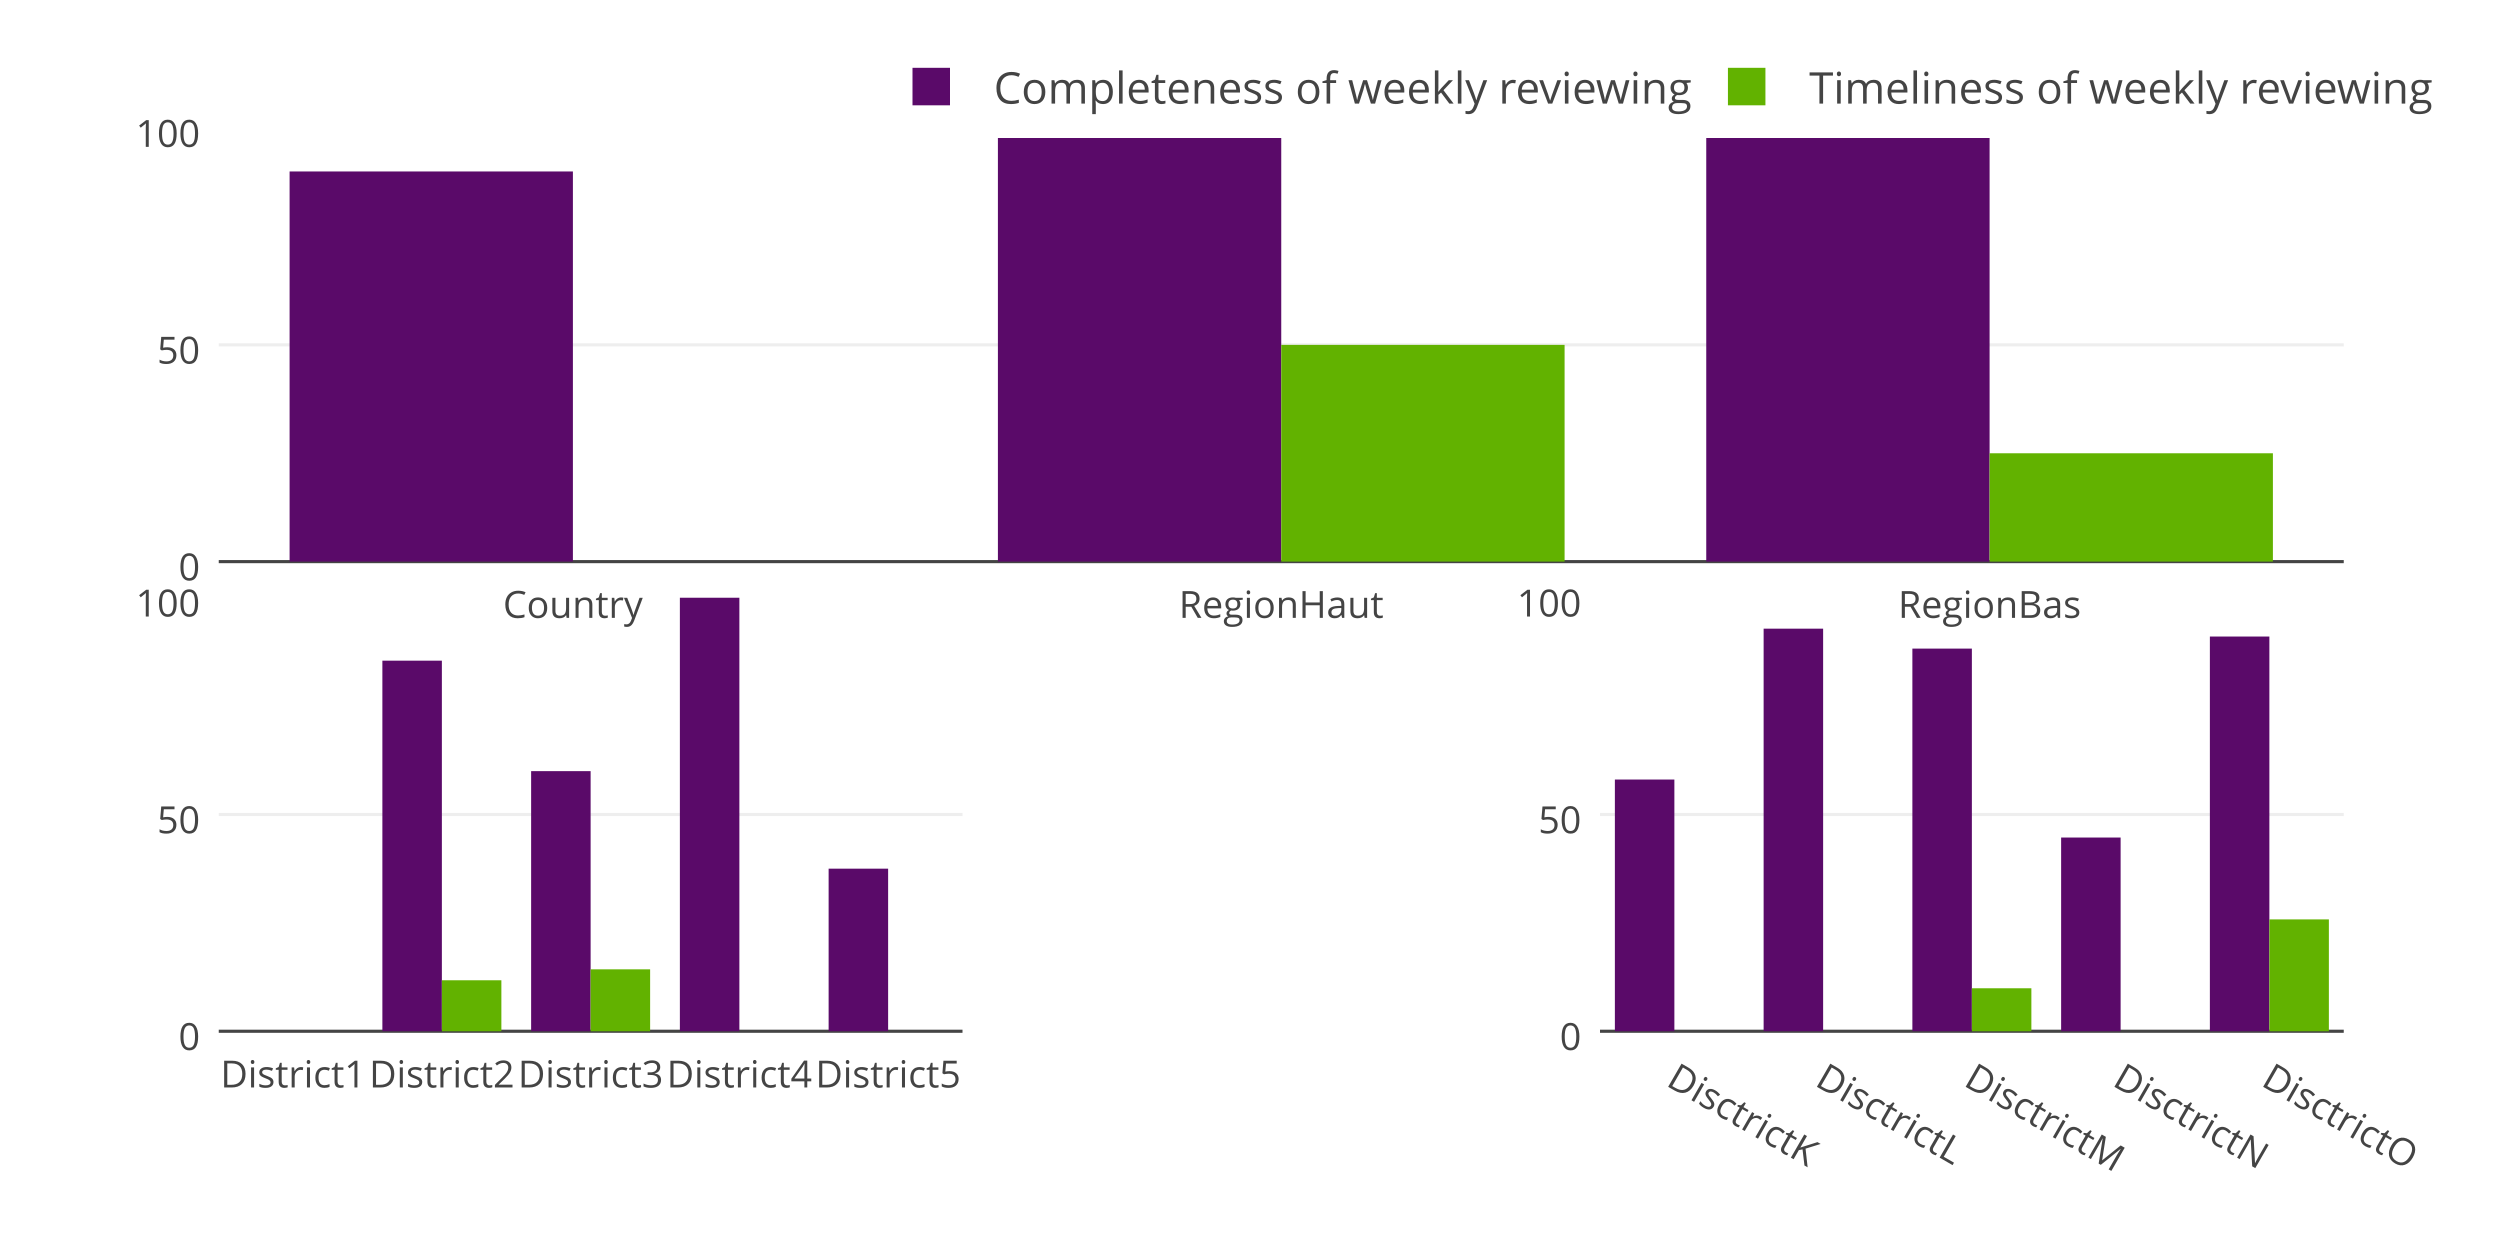
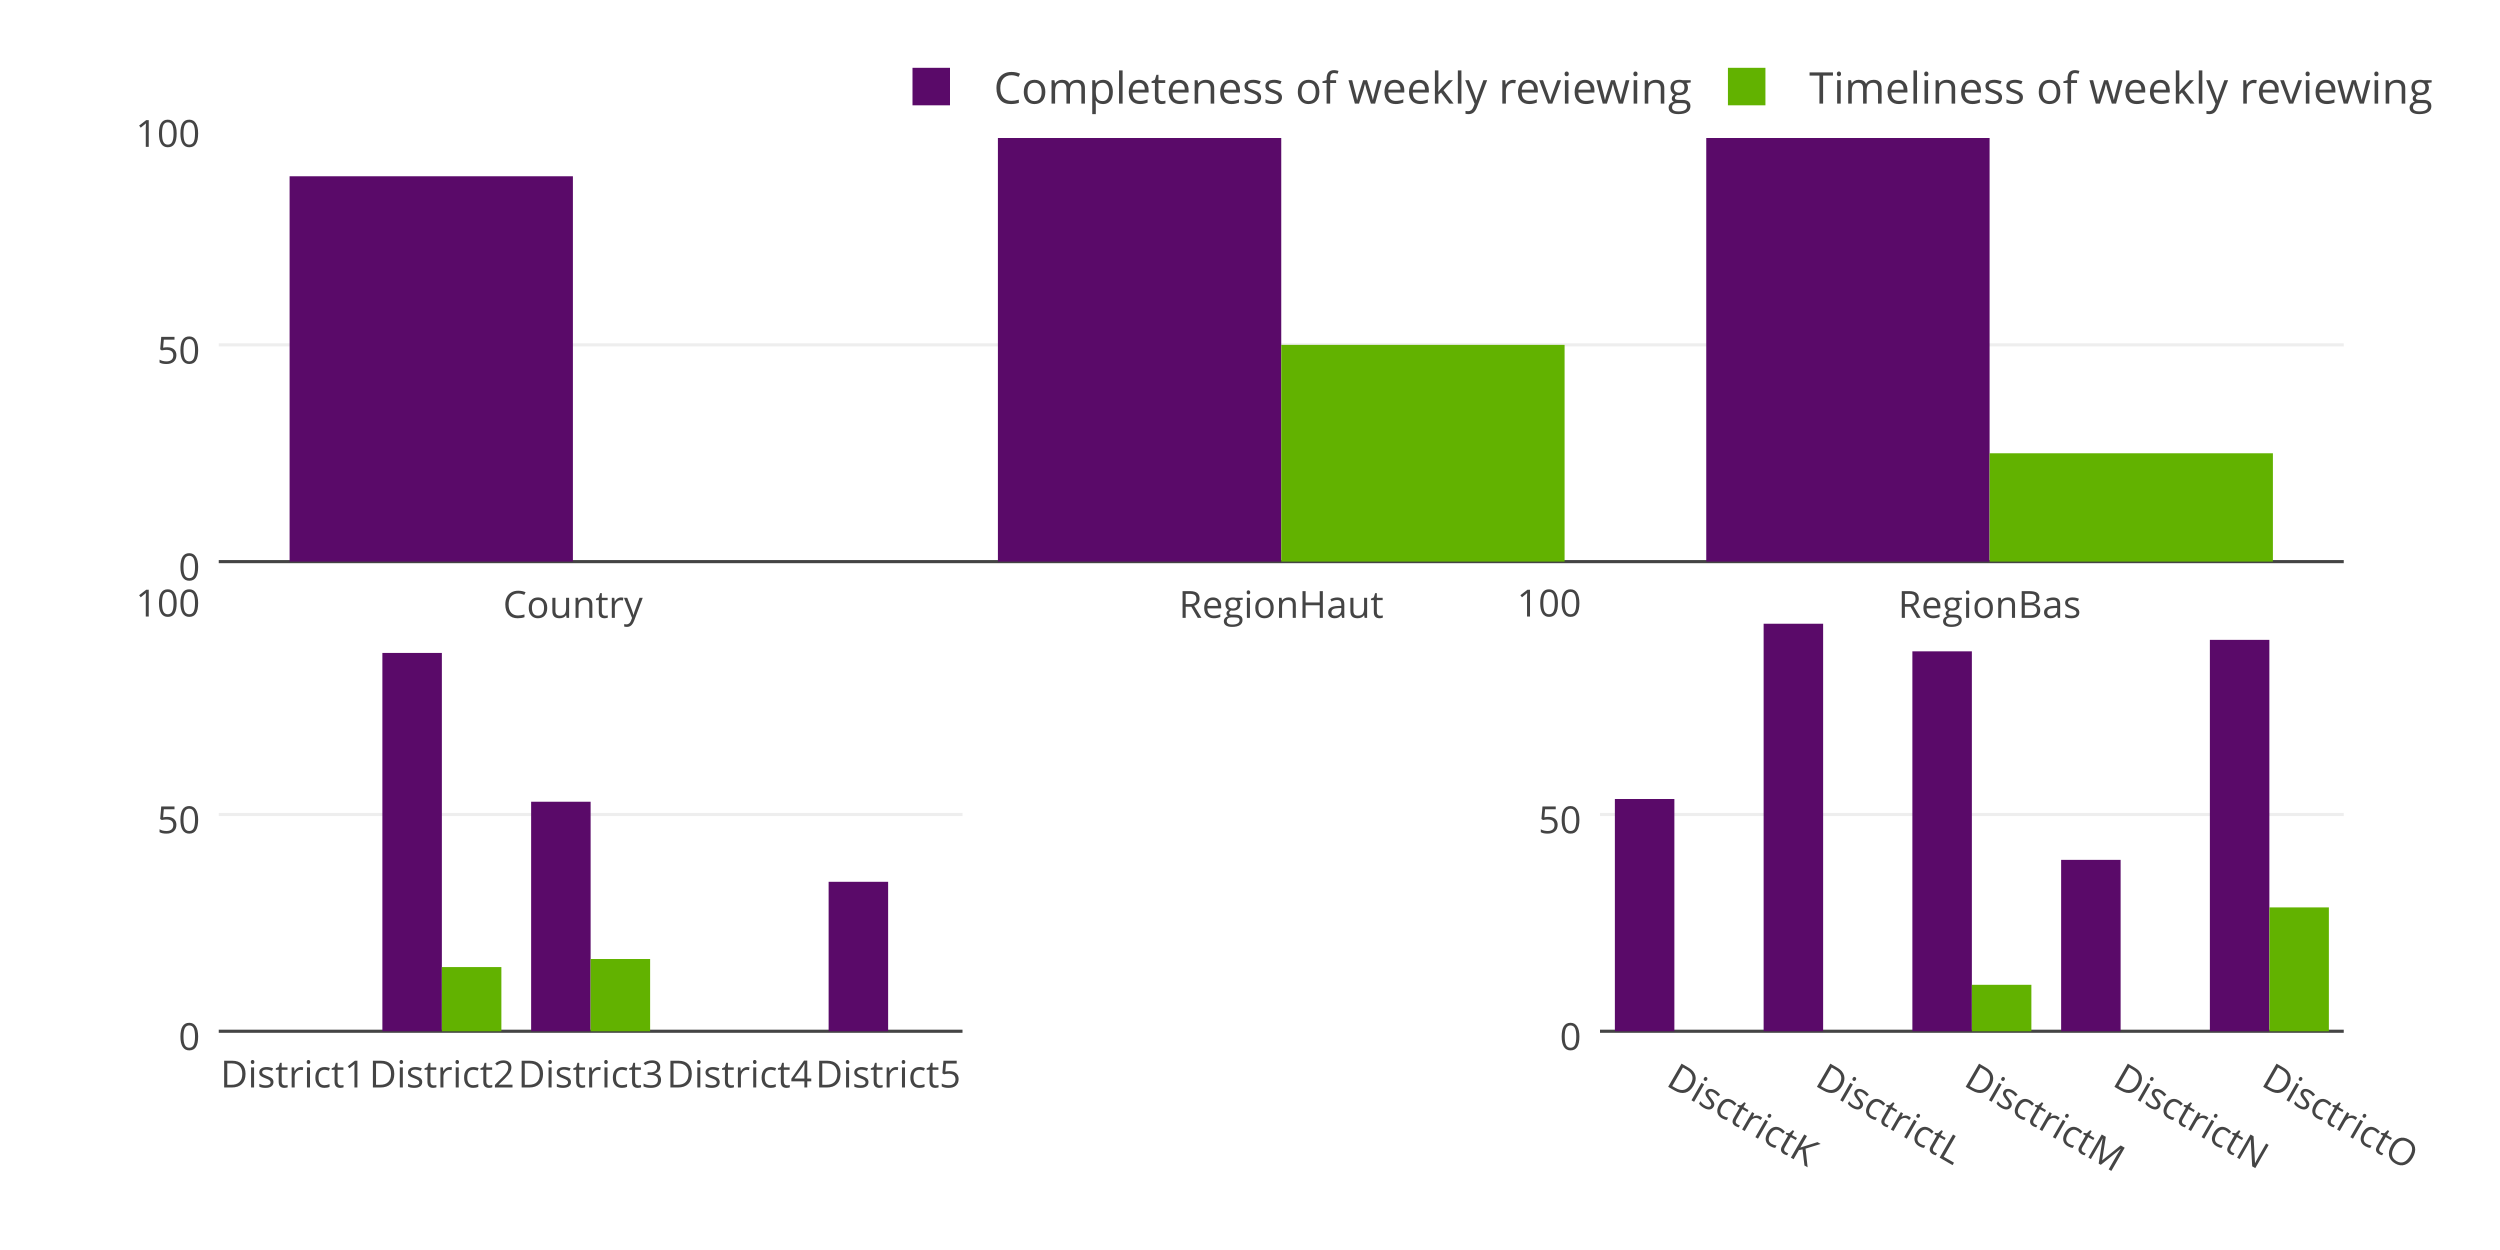
<svg xmlns="http://www.w3.org/2000/svg" class="main-svg" width="800" height="400" style="">
  <rect x="0" y="0" width="800" height="400" style="fill: rgb(255, 255, 255); fill-opacity: 1;" />
-   <defs id="defs-f006cd">
+   <defs id="defs-c389db">
    <g class="gradients" />
    <g class="clips">
-       <clipPath class="axesclip" id="clipf006cdx">
+       <clipPath class="axesclip" id="clipc389dbx">
        <rect x="70" y="0" width="680" height="400" />
      </clipPath>
-       <clipPath class="axesclip" id="clipf006cdy">
+       <clipPath class="axesclip" id="clipc389dby">
        <rect x="0" y="41" width="800" height="138.72" />
      </clipPath>
-       <clipPath class="axesclip" id="clipf006cdxy">
+       <clipPath class="axesclip" id="clipc389dbxy">
        <rect x="70" y="41" width="680" height="138.72" />
      </clipPath>
-       <clipPath class="axesclip" id="clipf006cdy2">
+       <clipPath class="axesclip" id="clipc389dby2">
        <rect x="0" y="191.28" width="800" height="138.72" />
      </clipPath>
-       <clipPath class="axesclip" id="clipf006cdxy2">
+       <clipPath class="axesclip" id="clipc389dbxy2">
        <rect x="70" y="191.28" width="680" height="138.72" />
      </clipPath>
-       <clipPath class="axesclip" id="clipf006cdy3">
+       <clipPath class="axesclip" id="clipc389dby3">
        <rect x="0" y="191.28" width="800" height="138.72" />
      </clipPath>
-       <clipPath class="axesclip" id="clipf006cdxy3">
+       <clipPath class="axesclip" id="clipc389dbxy3">
        <rect x="70" y="191.28" width="680" height="138.72" />
      </clipPath>
-       <clipPath class="axesclip" id="clipf006cdx2">
+       <clipPath class="axesclip" id="clipc389dbx2">
        <rect x="70" y="0" width="238" height="400" />
      </clipPath>
-       <clipPath class="axesclip" id="clipf006cdx2y">
+       <clipPath class="axesclip" id="clipc389dbx2y">
        <rect x="70" y="41" width="238" height="138.72" />
      </clipPath>
-       <clipPath class="axesclip" id="clipf006cdx2y2">
+       <clipPath class="axesclip" id="clipc389dbx2y2">
        <rect x="70" y="191.28" width="238" height="138.72" />
      </clipPath>
-       <clipPath class="axesclip" id="clipf006cdx2y3">
+       <clipPath class="axesclip" id="clipc389dbx2y3">
        <rect x="70" y="191.28" width="238" height="138.72" />
      </clipPath>
-       <clipPath class="axesclip" id="clipf006cdx3">
+       <clipPath class="axesclip" id="clipc389dbx3">
        <rect x="512" y="0" width="238" height="400" />
      </clipPath>
-       <clipPath class="axesclip" id="clipf006cdx3y">
+       <clipPath class="axesclip" id="clipc389dbx3y">
        <rect x="512" y="41" width="238" height="138.72" />
      </clipPath>
-       <clipPath class="axesclip" id="clipf006cdx3y2">
+       <clipPath class="axesclip" id="clipc389dbx3y2">
        <rect x="512" y="191.28" width="238" height="138.72" />
      </clipPath>
-       <clipPath class="axesclip" id="clipf006cdx3y3">
+       <clipPath class="axesclip" id="clipc389dbx3y3">
        <rect x="512" y="191.28" width="238" height="138.72" />
      </clipPath>
-       <clipPath class="plotclip" id="clipf006cdxyplot">
+       <clipPath class="plotclip" id="clipc389dbxyplot">
        <rect width="680" height="138.72" />
      </clipPath>
-       <clipPath class="plotclip" id="clipf006cdx2y3plot">
+       <clipPath class="plotclip" id="clipc389dbx2y3plot">
        <rect width="238" height="138.72" />
      </clipPath>
-       <clipPath class="plotclip" id="clipf006cdx3y2plot">
+       <clipPath class="plotclip" id="clipc389dbx3y2plot">
        <rect width="238" height="138.72" />
      </clipPath>
    </g>
  </defs>
  <g class="bglayer">
    <rect class="bg" x="66" y="37" width="688" height="146.72" style="fill: rgb(255, 255, 255); fill-opacity: 1; stroke-width: 0;" />
    <rect class="bg" x="66" y="187.28" width="246" height="146.72" style="fill: rgb(255, 255, 255); fill-opacity: 1; stroke-width: 0;" />
    <rect class="bg" x="508" y="187.28" width="246" height="146.72" style="fill: rgb(255, 255, 255); fill-opacity: 1; stroke-width: 0;" />
  </g>
  <g class="layer-below">
    <g class="imagelayer" />
    <g class="shapelayer" />
  </g>
  <g class="cartesianlayer">
    <g class="subplot xy">
      <g class="layer-subplot">
        <g class="shapelayer" />
        <g class="imagelayer" />
      </g>
      <g class="gridlayer" transform="translate(70,41)">
        <path class="ygrid crisp" d="M0,0h680" transform="translate(0,69.36)" style="stroke: rgb(238, 238, 238); stroke-opacity: 1; stroke-width: 1px;" />
      </g>
      <g class="overgrid" />
      <g class="zerolinelayer" transform="translate(70,41)">
        <path class="yzl zl crisp" d="M0,0h680" transform="translate(0,138.72)" style="stroke: rgb(68, 68, 68); stroke-opacity: 1; stroke-width: 1px;" />
      </g>
      <g class="overzero" />
-       <g class="plot" transform="translate(70, 41)" clip-path="url(#clipf006cdxyplot)">
+       <g class="plot" transform="translate(70, 41)" clip-path="url(#clipc389dbxyplot)">
        <g class="imagelayer" />
        <g class="maplayer" />
        <g class="barlayer">
          <g class="trace bars" style="opacity: 1;">
            <g class="points">
              <g class="point">
-                 <path d="M22.67,138.72V13.87H113.33V138.72Z" style="stroke-width: 0px; fill: rgb(90, 10, 105); fill-opacity: 1;" />
+                 <path d="M22.67,138.72V15.41H113.33V138.72Z" style="stroke-width: 0px; fill: rgb(90, 10, 105); fill-opacity: 1;" />
              </g>
              <g class="point">
                <path d="M249.33,138.72V0H340V138.72Z" style="stroke-width: 0px; fill: rgb(90, 10, 105); fill-opacity: 1;" />
              </g>
              <g class="point">
                <path d="M476,138.72V0H566.67V138.72Z" style="stroke-width: 0px; fill: rgb(90, 10, 105); fill-opacity: 1;" />
              </g>
            </g>
          </g>
          <g class="trace bars" style="opacity: 1;">
            <g class="points">
              <g class="point">
                <path d="M340,138.72V69.36H430.67V138.72Z" style="stroke-width: 0px; fill: rgb(98, 178, 0); fill-opacity: 1;" />
              </g>
              <g class="point">
                <path d="M566.67,138.72V104.04H657.33V138.72Z" style="stroke-width: 0px; fill: rgb(98, 178, 0); fill-opacity: 1;" />
              </g>
            </g>
          </g>
        </g>
        <g class="carpetlayer" />
        <g class="boxlayer" />
        <g class="scatterlayer" />
      </g>
      <g class="overplot" />
      <path class="xlines crisp" transform="translate(70,41)" d="M-5,143.22h690" style="fill: none; stroke-width: 1px; stroke: rgb(0, 0, 0); stroke-opacity: 0;" />
      <path class="ylines crisp" transform="translate(70,41)" d="M-4.5,-5v147.72" stroke-width="1px" style="fill: none; stroke: rgb(0, 0, 0); stroke-opacity: 0;" />
      <g class="overlines" />
      <g class="xaxislayer" transform="translate(70,41)">
        <g class="xtick" data-bb="171">
          <text text-anchor="middle" x="0" y="156.72" transform="translate(113.33,0)" style="font-family: 'Open Sans', verdana, arial, sans-serif; font-size: 12px; fill: rgb(68, 68, 68); fill-opacity: 1; visibility: visible; white-space: pre;" data-bb="167">Country</text>
        </g>
        <g class="xtick" data-bb="172">
          <text text-anchor="middle" x="0" y="156.72" transform="translate(340,0)" style="font-family: 'Open Sans', verdana, arial, sans-serif; font-size: 12px; fill: rgb(68, 68, 68); fill-opacity: 1; visibility: visible; white-space: pre;" data-bb="168">RegionHaut</text>
        </g>
        <g class="xtick" data-bb="173">
          <text text-anchor="middle" x="0" y="156.72" transform="translate(566.67,0)" style="font-family: 'Open Sans', verdana, arial, sans-serif; font-size: 12px; fill: rgb(68, 68, 68); fill-opacity: 1; visibility: visible; white-space: pre;" data-bb="169">RegionBas</text>
        </g>
      </g>
      <g class="yaxislayer" transform="translate(70,41)">
        <g class="ytick" data-bb="197">
          <text text-anchor="end" x="-6" y="6" transform="translate(0,138.72)" style="font-family: 'Open Sans', verdana, arial, sans-serif; font-size: 12px; fill: rgb(68, 68, 68); fill-opacity: 1; visibility: visible; white-space: pre;">0</text>
        </g>
        <g class="ytick" data-bb="198">
          <text text-anchor="end" x="-6" y="6" transform="translate(0,69.36)" style="font-family: 'Open Sans', verdana, arial, sans-serif; font-size: 12px; fill: rgb(68, 68, 68); fill-opacity: 1; visibility: visible; white-space: pre;">50</text>
        </g>
        <g class="ytick" data-bb="199">
          <text text-anchor="end" x="-6" y="6" transform="translate(0,0)" style="font-family: 'Open Sans', verdana, arial, sans-serif; font-size: 12px; fill: rgb(68, 68, 68); fill-opacity: 1; visibility: visible; white-space: pre;">100</text>
        </g>
      </g>
      <g class="overaxes" />
    </g>
    <g class="subplot x2y3">
      <g class="layer-subplot">
        <g class="shapelayer" />
        <g class="imagelayer" />
      </g>
      <g class="gridlayer" transform="translate(70,191.28)">
        <path class="y3grid crisp" d="M0,0h238" transform="translate(0,69.36)" style="stroke: rgb(238, 238, 238); stroke-opacity: 1; stroke-width: 1px;" />
      </g>
      <g class="overgrid" />
      <g class="zerolinelayer" transform="translate(70,191.28)">
        <path class="y3zl zl crisp" d="M0,0h238" transform="translate(0,138.72)" style="stroke: rgb(68, 68, 68); stroke-opacity: 1; stroke-width: 1px;" />
      </g>
      <g class="overzero" />
-       <g class="plot" transform="translate(70, 191.28)" clip-path="url(#clipf006cdx2y3plot)">
+       <g class="plot" transform="translate(70, 191.28)" clip-path="url(#clipc389dbx2y3plot)">
        <g class="imagelayer" />
        <g class="maplayer" />
        <g class="barlayer">
          <g class="trace bars" style="opacity: 1;">
            <g class="points">
              <g class="point">
-                 <path d="M52.36,138.72V20.14H71.4V138.72Z" style="stroke-width: 0px; fill: rgb(90, 10, 105); fill-opacity: 1;" />
-               </g>
-               <g class="point">
-                 <path d="M99.96,138.72V55.49H119V138.72Z" style="stroke-width: 0px; fill: rgb(90, 10, 105); fill-opacity: 1;" />
-               </g>
-               <g class="point">
-                 <path d="M147.56,138.72V0H166.6V138.72Z" style="stroke-width: 0px; fill: rgb(90, 10, 105); fill-opacity: 1;" />
-               </g>
-               <g class="point">
-                 <path d="M195.16,138.72V86.7H214.2V138.72Z" style="stroke-width: 0px; fill: rgb(90, 10, 105); fill-opacity: 1;" />
-               </g>
-             </g>
-           </g>
-           <g class="trace bars" style="opacity: 1;">
-             <g class="points">
-               <g class="point">
-                 <path d="M71.4,138.72V122.41H90.44V138.72Z" style="stroke-width: 0px; fill: rgb(98, 178, 0); fill-opacity: 1;" />
-               </g>
-               <g class="point">
-                 <path d="M119,138.72V118.9H138.04V138.72Z" style="stroke-width: 0px; fill: rgb(98, 178, 0); fill-opacity: 1;" />
+                 <path d="M52.36,138.72V17.66H71.4V138.72Z" style="stroke-width: 0px; fill: rgb(90, 10, 105); fill-opacity: 1;" />
+               </g>
+               <g class="point">
+                 <path d="M99.96,138.72V65.28H119V138.72Z" style="stroke-width: 0px; fill: rgb(90, 10, 105); fill-opacity: 1;" />
+               </g>
+               <g class="point">
+                 <path d="M195.16,138.72V90.89H214.2V138.72Z" style="stroke-width: 0px; fill: rgb(90, 10, 105); fill-opacity: 1;" />
+               </g>
+             </g>
+           </g>
+           <g class="trace bars" style="opacity: 1;">
+             <g class="points">
+               <g class="point">
+                 <path d="M71.4,138.72V118.18H90.44V138.72Z" style="stroke-width: 0px; fill: rgb(98, 178, 0); fill-opacity: 1;" />
+               </g>
+               <g class="point">
+                 <path d="M119,138.72V115.6H138.04V138.72Z" style="stroke-width: 0px; fill: rgb(98, 178, 0); fill-opacity: 1;" />
              </g>
            </g>
          </g>
        </g>
        <g class="carpetlayer" />
        <g class="boxlayer" />
        <g class="scatterlayer" />
      </g>
      <g class="overplot" />
      <path class="xlines crisp" transform="translate(70,191.28)" d="M-5,143.22h248" style="fill: none; stroke-width: 1px; stroke: rgb(0, 0, 0); stroke-opacity: 0;" />
      <path class="ylines crisp" transform="translate(70,191.28)" d="M-4.5,-5v147.72" stroke-width="1px" style="fill: none; stroke: rgb(0, 0, 0); stroke-opacity: 0;" />
      <g class="overlines" />
      <g class="xaxislayer" transform="translate(70,191.28)">
        <g class="x2tick" data-bb="180">
          <text text-anchor="middle" x="0" y="156.72" transform="translate(23.8,0)" style="font-family: 'Open Sans', verdana, arial, sans-serif; font-size: 12px; fill: rgb(68, 68, 68); fill-opacity: 1; visibility: visible; white-space: pre;" data-bb="174">District1</text>
        </g>
        <g class="x2tick" data-bb="181">
          <text text-anchor="middle" x="0" y="156.72" transform="translate(71.4,0)" style="font-family: 'Open Sans', verdana, arial, sans-serif; font-size: 12px; fill: rgb(68, 68, 68); fill-opacity: 1; visibility: visible; white-space: pre;" data-bb="175">District2</text>
        </g>
        <g class="x2tick" data-bb="182">
          <text text-anchor="middle" x="0" y="156.72" transform="translate(119,0)" style="font-family: 'Open Sans', verdana, arial, sans-serif; font-size: 12px; fill: rgb(68, 68, 68); fill-opacity: 1; visibility: visible; white-space: pre;" data-bb="176">District3</text>
        </g>
        <g class="x2tick" data-bb="183">
          <text text-anchor="middle" x="0" y="156.72" transform="translate(166.6,0)" style="font-family: 'Open Sans', verdana, arial, sans-serif; font-size: 12px; fill: rgb(68, 68, 68); fill-opacity: 1; visibility: visible; white-space: pre;" data-bb="177">District4</text>
        </g>
        <g class="x2tick" data-bb="184">
          <text text-anchor="middle" x="0" y="156.72" transform="translate(214.2,0)" style="font-family: 'Open Sans', verdana, arial, sans-serif; font-size: 12px; fill: rgb(68, 68, 68); fill-opacity: 1; visibility: visible; white-space: pre;" data-bb="178">District5</text>
        </g>
      </g>
      <g class="yaxislayer" transform="translate(70,191.28)">
        <g class="y3tick" data-bb="205">
          <text text-anchor="end" x="-6" y="6" transform="translate(0,138.72)" style="font-family: 'Open Sans', verdana, arial, sans-serif; font-size: 12px; fill: rgb(68, 68, 68); fill-opacity: 1; visibility: visible; white-space: pre;">0</text>
        </g>
        <g class="y3tick" data-bb="206">
          <text text-anchor="end" x="-6" y="6" transform="translate(0,69.36)" style="font-family: 'Open Sans', verdana, arial, sans-serif; font-size: 12px; fill: rgb(68, 68, 68); fill-opacity: 1; visibility: visible; white-space: pre;">50</text>
        </g>
        <g class="y3tick" data-bb="207">
          <text text-anchor="end" x="-6" y="6" transform="translate(0,0)" style="font-family: 'Open Sans', verdana, arial, sans-serif; font-size: 12px; fill: rgb(68, 68, 68); fill-opacity: 1; visibility: visible; white-space: pre;">100</text>
        </g>
      </g>
      <g class="overaxes" />
    </g>
    <g class="subplot x3y2">
      <g class="layer-subplot">
        <g class="shapelayer" />
        <g class="imagelayer" />
      </g>
      <g class="gridlayer" transform="translate(512,191.28)">
        <path class="y2grid crisp" d="M0,0h238" transform="translate(0,69.36)" style="stroke: rgb(238, 238, 238); stroke-opacity: 1; stroke-width: 1px;" />
      </g>
      <g class="overgrid" />
      <g class="zerolinelayer" transform="translate(512,191.28)">
        <path class="y2zl zl crisp" d="M0,0h238" transform="translate(0,138.72)" style="stroke: rgb(68, 68, 68); stroke-opacity: 1; stroke-width: 1px;" />
      </g>
      <g class="overzero" />
-       <g class="plot" transform="translate(512, 191.28)" clip-path="url(#clipf006cdx3y2plot)">
+       <g class="plot" transform="translate(512, 191.28)" clip-path="url(#clipc389dbx3y2plot)">
        <g class="imagelayer" />
        <g class="maplayer" />
        <g class="barlayer">
          <g class="trace bars" style="opacity: 1;">
            <g class="points">
              <g class="point">
-                 <path d="M4.76,138.72V58.18H23.8V138.72Z" style="stroke-width: 0px; fill: rgb(90, 10, 105); fill-opacity: 1;" />
-               </g>
-               <g class="point">
-                 <path d="M52.36,138.72V9.9H71.4V138.72Z" style="stroke-width: 0px; fill: rgb(90, 10, 105); fill-opacity: 1;" />
-               </g>
-               <g class="point">
-                 <path d="M99.96,138.72V16.27H119V138.72Z" style="stroke-width: 0px; fill: rgb(90, 10, 105); fill-opacity: 1;" />
-               </g>
-               <g class="point">
-                 <path d="M147.56,138.72V76.74H166.6V138.72Z" style="stroke-width: 0px; fill: rgb(90, 10, 105); fill-opacity: 1;" />
-               </g>
-               <g class="point">
-                 <path d="M195.16,138.72V12.42H214.2V138.72Z" style="stroke-width: 0px; fill: rgb(90, 10, 105); fill-opacity: 1;" />
-               </g>
-             </g>
-           </g>
-           <g class="trace bars" style="opacity: 1;">
-             <g class="points">
-               <g class="point">
-                 <path d="M119,138.72V124.96H138.04V138.72Z" style="stroke-width: 0px; fill: rgb(98, 178, 0); fill-opacity: 1;" />
-               </g>
-               <g class="point">
-                 <path d="M214.2,138.72V102.92H233.24V138.72Z" style="stroke-width: 0px; fill: rgb(98, 178, 0); fill-opacity: 1;" />
+                 <path d="M4.76,138.72V64.41H23.8V138.72Z" style="stroke-width: 0px; fill: rgb(90, 10, 105); fill-opacity: 1;" />
+               </g>
+               <g class="point">
+                 <path d="M52.36,138.72V8.32H71.4V138.72Z" style="stroke-width: 0px; fill: rgb(90, 10, 105); fill-opacity: 1;" />
+               </g>
+               <g class="point">
+                 <path d="M99.96,138.72V17.15H119V138.72Z" style="stroke-width: 0px; fill: rgb(90, 10, 105); fill-opacity: 1;" />
+               </g>
+               <g class="point">
+                 <path d="M147.56,138.72V83.88H166.6V138.72Z" style="stroke-width: 0px; fill: rgb(90, 10, 105); fill-opacity: 1;" />
+               </g>
+               <g class="point">
+                 <path d="M195.16,138.72V13.47H214.2V138.72Z" style="stroke-width: 0px; fill: rgb(90, 10, 105); fill-opacity: 1;" />
+               </g>
+             </g>
+           </g>
+           <g class="trace bars" style="opacity: 1;">
+             <g class="points">
+               <g class="point">
+                 <path d="M119,138.72V123.86H138.04V138.72Z" style="stroke-width: 0px; fill: rgb(98, 178, 0); fill-opacity: 1;" />
+               </g>
+               <g class="point">
+                 <path d="M214.2,138.72V99.09H233.24V138.72Z" style="stroke-width: 0px; fill: rgb(98, 178, 0); fill-opacity: 1;" />
              </g>
            </g>
          </g>
        </g>
        <g class="carpetlayer" />
        <g class="boxlayer" />
        <g class="scatterlayer" />
      </g>
      <g class="overplot" />
      <path class="xlines crisp" transform="translate(512,191.28)" d="M-5,143.22h248" style="fill: none; stroke-width: 1px; stroke: rgb(0, 0, 0); stroke-opacity: 0;" />
      <path class="ylines crisp" transform="translate(512,191.28)" d="M-4.5,-5v147.72" stroke-width="1px" style="fill: none; stroke: rgb(0, 0, 0); stroke-opacity: 0;" />
      <g class="overlines" />
      <g class="xaxislayer" transform="translate(512,191.28)">
        <g class="x3tick" data-bb="191">
          <text text-anchor="start" x="0" y="156.72" transform="translate(23.8,0) rotate(30,0,150.72)" style="font-family: 'Open Sans', verdana, arial, sans-serif; font-size: 12px; fill: rgb(68, 68, 68); fill-opacity: 1; visibility: visible; white-space: pre;" data-bb="185">DisctrictK</text>
        </g>
        <g class="x3tick" data-bb="192">
          <text text-anchor="start" x="0" y="156.72" transform="translate(71.4,0) rotate(30,0,150.72)" style="font-family: 'Open Sans', verdana, arial, sans-serif; font-size: 12px; fill: rgb(68, 68, 68); fill-opacity: 1; visibility: visible; white-space: pre;" data-bb="186">DisctrictL</text>
        </g>
        <g class="x3tick" data-bb="193">
          <text text-anchor="start" x="0" y="156.72" transform="translate(119,0) rotate(30,0,150.72)" style="font-family: 'Open Sans', verdana, arial, sans-serif; font-size: 12px; fill: rgb(68, 68, 68); fill-opacity: 1; visibility: visible; white-space: pre;" data-bb="187">DisctrictM</text>
        </g>
        <g class="x3tick" data-bb="194">
          <text text-anchor="start" x="0" y="156.72" transform="translate(166.6,0) rotate(30,0,150.72)" style="font-family: 'Open Sans', verdana, arial, sans-serif; font-size: 12px; fill: rgb(68, 68, 68); fill-opacity: 1; visibility: visible; white-space: pre;" data-bb="188">DisctrictN</text>
        </g>
        <g class="x3tick" data-bb="195">
          <text text-anchor="start" x="0" y="156.72" transform="translate(214.2,0) rotate(30,0,150.72)" style="font-family: 'Open Sans', verdana, arial, sans-serif; font-size: 12px; fill: rgb(68, 68, 68); fill-opacity: 1; visibility: visible; white-space: pre;" data-bb="189">DisctrictO</text>
        </g>
      </g>
      <g class="yaxislayer" transform="translate(512,191.28)">
        <g class="y2tick" data-bb="201">
          <text text-anchor="end" x="-6" y="6" transform="translate(0,138.72)" style="font-family: 'Open Sans', verdana, arial, sans-serif; font-size: 12px; fill: rgb(68, 68, 68); fill-opacity: 1; visibility: visible; white-space: pre;">0</text>
        </g>
        <g class="y2tick" data-bb="202">
          <text text-anchor="end" x="-6" y="6" transform="translate(0,69.36)" style="font-family: 'Open Sans', verdana, arial, sans-serif; font-size: 12px; fill: rgb(68, 68, 68); fill-opacity: 1; visibility: visible; white-space: pre;">50</text>
        </g>
        <g class="y2tick" data-bb="203">
          <text text-anchor="end" x="-6" y="6" transform="translate(0,0)" style="font-family: 'Open Sans', verdana, arial, sans-serif; font-size: 12px; fill: rgb(68, 68, 68); fill-opacity: 1; visibility: visible; white-space: pre;">100</text>
        </g>
      </g>
      <g class="overaxes" />
    </g>
  </g>
  <g class="ternarylayer" />
  <g class="geolayer" />
  <g class="layer-above">
    <g class="imagelayer" />
    <g class="shapelayer" />
  </g>
  <g class="pielayer" />
  <g class="glimages" />
-   <defs id="topdefs-f006cd">
-     <clipPath id="legendf006cd">
+   <defs id="topdefs-c389db">
+     <clipPath id="legendc389db">
      <rect width="522" height="32" x="0" y="0" />
    </clipPath>
  </defs>
  <g class="infolayer">
    <g class="g-gtitle" />
    <g class="g-xtitle" data-bb="170" />
    <g class="g-x2title" data-bb="179" />
    <g class="g-x3title" data-bb="190" transform="translate(0,8.573144)" />
    <g class="g-ytitle" data-bb="196" />
    <g class="g-y2title" data-bb="200" />
    <g class="g-y3title" data-bb="204" />
    <g class="legend" pointer-events="all" transform="translate(278, 12.1)">
      <rect class="bg" shape-rendering="crispEdges" style="stroke: rgb(68, 68, 68); stroke-opacity: 1; fill: rgb(255, 255, 255); fill-opacity: 1; stroke-width: 0px;" width="522" height="32" x="0" y="0" />
-       <g class="scrollbox" transform="translate(0, 0)" clip-path="url(#legendf006cd)">
+       <g class="scrollbox" transform="translate(0, 0)" clip-path="url(#legendc389db)">
        <g class="groups">
          <g class="traces" transform="translate(0, 15.6)" style="opacity: 1;">
            <g class="layers" style="opacity: 1;">
              <g class="legendfill" />
              <g class="legendlines" />
              <g class="legendsymbols">
                <g class="legendpoints">
                  <path class="legendbar" d="M6,6H-6V-6H6Z" transform="translate(20,0)" style="stroke-width: 0px; fill: rgb(90, 10, 105); fill-opacity: 1;" />
                </g>
              </g>
            </g>
            <text class="legendtext user-select-none" x="40" y="5.46" style="text-anchor: start; font-family: 'Open Sans', verdana, arial, sans-serif; font-size: 14px; fill: rgb(68, 68, 68); fill-opacity: 1; white-space: pre; visibility: visible;" data-bb="208">Completeness of weekly reviewing</text>
            <rect class="legendtoggle" pointer-events="all" style="cursor: pointer; fill: rgb(0, 0, 0); fill-opacity: 0;" x="0" y="-10.6" width="522" height="21.2" />
          </g>
          <g class="traces" transform="translate(260.9375, 15.6)" style="opacity: 1;">
            <g class="layers" style="opacity: 1;">
              <g class="legendfill" />
              <g class="legendlines" />
              <g class="legendsymbols">
                <g class="legendpoints">
                  <path class="legendbar" d="M6,6H-6V-6H6Z" transform="translate(20,0)" style="stroke-width: 0px; fill: rgb(98, 178, 0); fill-opacity: 1;" />
                </g>
              </g>
            </g>
            <text class="legendtext user-select-none" x="40" y="5.46" style="text-anchor: start; font-family: 'Open Sans', verdana, arial, sans-serif; font-size: 14px; fill: rgb(68, 68, 68); fill-opacity: 1; white-space: pre; visibility: visible;" data-bb="209">Timeliness of weekly reviewing</text>
            <rect class="legendtoggle" pointer-events="all" x="0" y="-10.6" width="522" height="21.2" style="cursor: pointer; fill: rgb(0, 0, 0); fill-opacity: 0;" />
          </g>
        </g>
      </g>
      <rect class="scrollbar" rx="20" ry="2" width="0" height="0" style="fill: rgb(128, 139, 164); fill-opacity: 1;" />
    </g>
  </g>
</svg>
